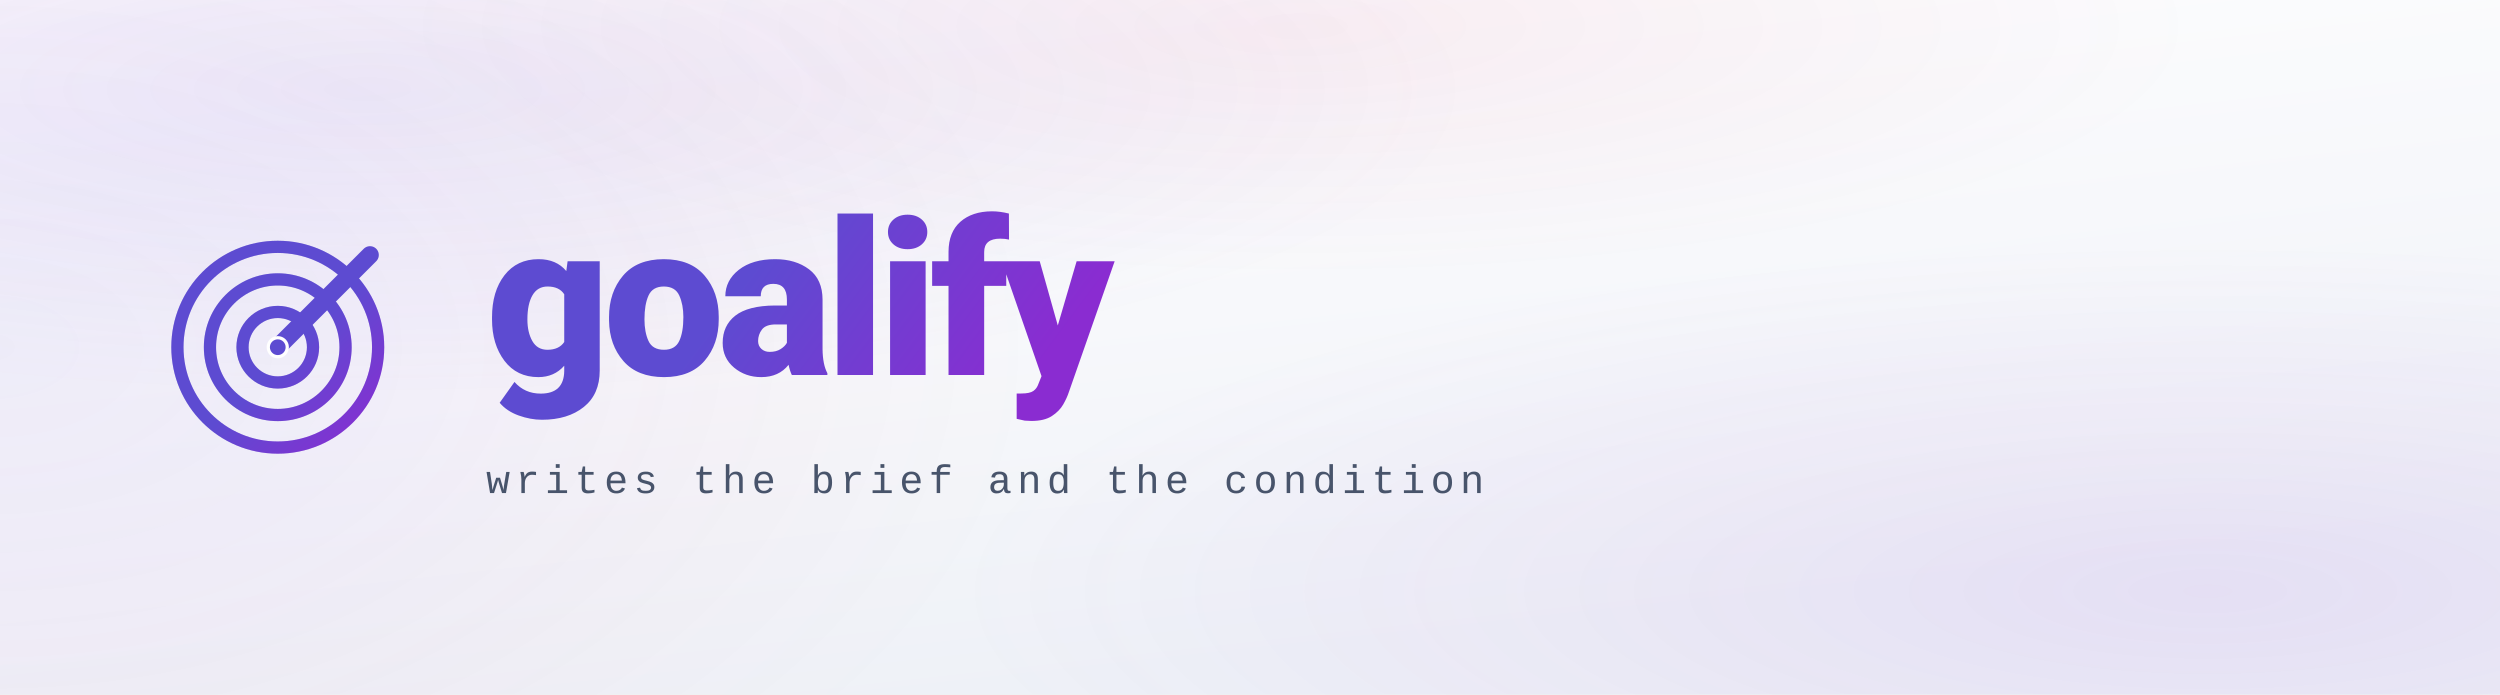
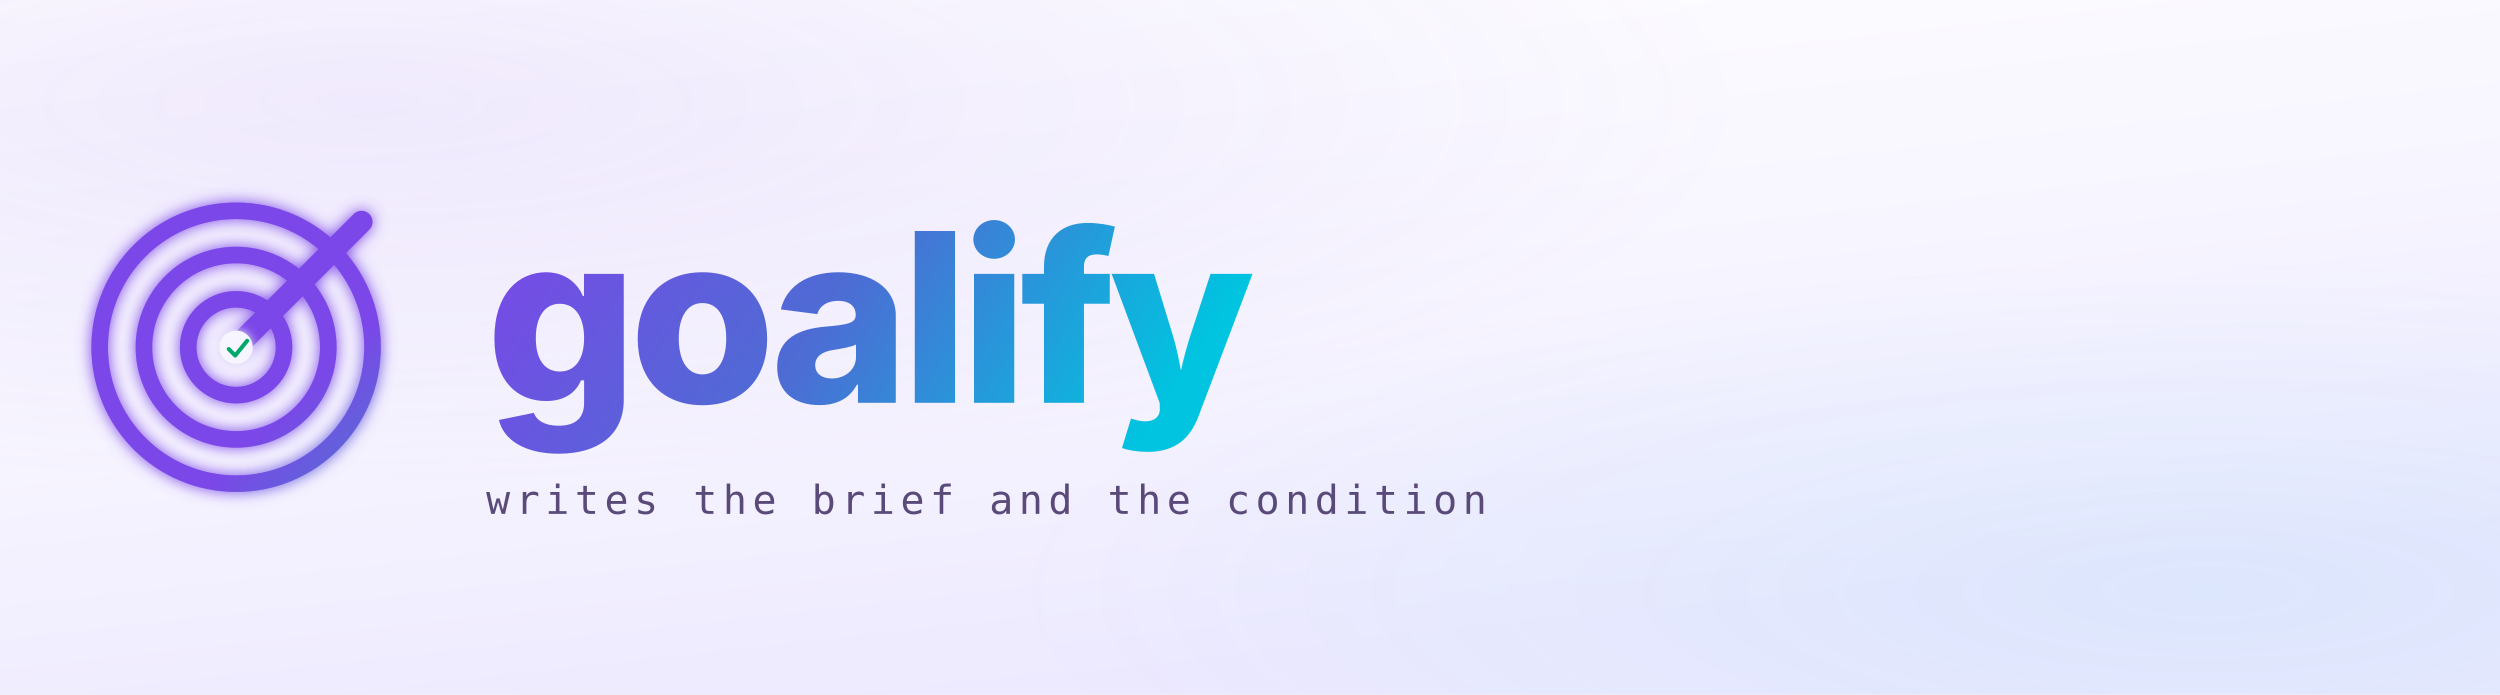
- <svg xmlns="http://www.w3.org/2000/svg" viewBox="0 0 720 200" fill="none" role="img" aria-label="goalify: a pin flies into the centre of the target and the rings pulse once">
+ <svg xmlns="http://www.w3.org/2000/svg" viewBox="0 0 720 200" fill="none" role="img" aria-label="goalify: writes the brief and the condition">
  <defs>
-     <linearGradient id="go-ground" x1="0" y1="0" x2="0.4" y2="1">
-       <stop offset="0%" stop-color="#FFFFFF" />
-       <stop offset="55%" stop-color="#F7F8FB" />
-       <stop offset="100%" stop-color="#EEF1F7" />
+     <linearGradient id="ll-bg" x1="0" y1="0" x2="0.4" y2="1">
+       <stop offset="0%" stop-color="#ffffff" />
+       <stop offset="55%" stop-color="#f7f5ff" />
+       <stop offset="100%" stop-color="#ede9ff" />
    </linearGradient>
-     <radialGradient id="go-bloomA" cx="0.15" cy="0.13" r="0.44">
-       <stop offset="0%" stop-color="#5D4BD1" stop-opacity="0.10" />
-       <stop offset="100%" stop-color="#5D4BD1" stop-opacity="0" />
+     <radialGradient id="ll-ba" cx="0.15" cy="0.15" r="0.55">
+       <stop offset="0%" stop-color="#7b47e8" stop-opacity="0.10" />
+       <stop offset="100%" stop-color="#7b47e8" stop-opacity="0" />
    </radialGradient>
-     <radialGradient id="go-bloomB" cx="0.88" cy="0.85" r="0.50">
-       <stop offset="0%" stop-color="#8A2CD1" stop-opacity="0.09" />
-       <stop offset="100%" stop-color="#8A2CD1" stop-opacity="0" />
+     <radialGradient id="ll-bb" cx="0.88" cy="0.85" r="0.48">
+       <stop offset="0%" stop-color="#00c4e0" stop-opacity="0.07" />
+       <stop offset="100%" stop-color="#00c4e0" stop-opacity="0" />
    </radialGradient>
-     <radialGradient id="go-bloomC" cx="0.52" cy="0.04" r="0.36">
-       <stop offset="0%" stop-color="#C10045" stop-opacity="0.06" />
-       <stop offset="100%" stop-color="#C10045" stop-opacity="0" />
-     </radialGradient>
-     <radialGradient id="go-wash" cx="0.5" cy="0.5" r="0.5">
-       <stop offset="0%" stop-color="#5D4BD1" stop-opacity="0.07" />
-       <stop offset="42%" stop-color="#8A2CD1" stop-opacity="0.043" />
-       <stop offset="76%" stop-color="#C10045" stop-opacity="0.016" />
-       <stop offset="100%" stop-color="#C10045" stop-opacity="0" />
-     </radialGradient>
-     <clipPath id="go-frame">
-       <rect width="720" height="200" />
-     </clipPath>
-     <linearGradient id="go-ink" gradientUnits="userSpaceOnUse" x1="60" y1="60" x2="200" y2="200">
-       <stop class="gok1" offset="0%" stop-color="#5D4BD1" />
-       <stop class="gok2" offset="52%" stop-color="#5D4BD1" />
-       <stop class="gok3" offset="100%" stop-color="#8A2CD1" />
+     <linearGradient id="ll-ink" gradientUnits="userSpaceOnUse" x1="30" y1="30" x2="110" y2="110">
+       <stop class="lli1" offset="0%" stop-color="#7b47e8" />
+       <stop class="lli2" offset="52%" stop-color="#5470d4" />
+       <stop class="lli3" offset="100%" stop-color="#00c4e0" />
    </linearGradient>
-     <linearGradient id="go-word" x1="0" y1="0" x2="1" y2="0.25">
-       <stop class="gok1" offset="0%" stop-color="#5D4BD1" />
-       <stop class="gok2" offset="46%" stop-color="#5D4BD1" />
-       <stop class="gok3" offset="100%" stop-color="#8A2CD1" />
+     <linearGradient id="ll-word" x1="0" y1="0" x2="1" y2="0.2">
+       <stop class="llw1" offset="0%" stop-color="#7b47e8" />
+       <stop class="llw2" offset="50%" stop-color="#4d6cd4" />
+       <stop class="llw3" offset="100%" stop-color="#00c4e0" />
    </linearGradient>
+     <filter id="ll-glow" x="-45%" y="-45%" width="190%" height="190%">
+       <feGaussianBlur stdDeviation="4" result="b" />
+       <feMerge>
+         <feMergeNode in="b" />
+         <feMergeNode in="SourceGraphic" />
+       </feMerge>
+     </filter>
+     <filter id="ll-glow-sm" x="-120%" y="-120%" width="340%" height="340%">
+       <feGaussianBlur stdDeviation="2.5" result="b" />
+       <feMerge>
+         <feMergeNode in="b" />
+         <feMergeNode in="SourceGraphic" />
+       </feMerge>
+     </filter>
  </defs>
  <style>
-     .disp { font-family: system-ui, -apple-system, 'Segoe UI', Roboto, 'Helvetica Neue', Arial, sans-serif; }
-     .mono { font-family: ui-monospace, SFMono-Regular, 'SF Mono', Menlo, Consolas, 'Liberation Mono', monospace; }
-     .eyebrow { font-size: 13px; font-weight: 600; letter-spacing: 4.5px; fill: #5D4BD1; }
-     .head    { font-size: 22px; font-weight: 700; fill: #1A2233; letter-spacing: -0.5px; }
-     .sub     { font-size: 16.5px; font-weight: 500; fill: #48546B; }
-     .tag     { font-size: 11.5px; letter-spacing: 1.6px; fill: #48546B; }
-     .chip    { font-size: 11.5px; letter-spacing: 1.2px; fill: #48546B; }
-     @keyframes go-breathe { 0%,100% { opacity:0.72; } 50% { opacity:1; } }
-     .gobloom { animation: go-breathe 11s ease-in-out infinite; }
-     @keyframes go-sweep { 0% { transform: translateX(-360px); } 100% { transform: translateX(1080px); } }
-     .gowash { animation: go-sweep 15s cubic-bezier(.5,0,.5,1) infinite; }
-     @keyframes go-fly { 0% { transform: translate(56px,-56px); opacity: 0; }
-                        10% { opacity: 1; }
-                        34%,100% { transform: translate(0,0); opacity: 1; } }
-     .gopin { animation: go-fly 6s cubic-bezier(.2,.7,.3,1) infinite; }
-     /* the pulse ring is the one element whose base state is off: it is a transient, not
-        part of the logo, so the resting frame shows the target and the pin alone */
-     @keyframes go-pulse { 0%,34% { r: 26px; opacity: 0; } 40% { opacity: 0.7; }
-                          74%,100% { r: 88px; opacity: 0; } }
-     .gopulse { animation: go-pulse 6s cubic-bezier(.2,.6,.3,1) infinite; }
-     @keyframes go-ringlight { 0%,100% { opacity: 0.55; } 40%,60% { opacity: 1; } }
-     .gorl { animation: go-ringlight 6s ease-in-out infinite; }
-     @keyframes go-k1 { 0%,100% { stop-color:#5D4BD1; } 50% { stop-color:#5D4BD1; } }
-     @keyframes go-k2 { 0%,100% { stop-color:#5D4BD1; } 50% { stop-color:#8A2CD1; } }
-     @keyframes go-k3 { 0%,100% { stop-color:#8A2CD1; } 50% { stop-color:#C10045; } }
-     .gok1 { animation: go-k1 14s ease-in-out infinite; }
-     .gok2 { animation: go-k2 14s ease-in-out infinite; }
-     .gok3 { animation: go-k3 14s ease-in-out infinite; }
+     .ll-disp { font-family: system-ui, -apple-system, 'Segoe UI', sans-serif; }
+     .ll-mono { font-family: ui-monospace, 'SF Mono', SFMono-Regular, Menlo, monospace; }
+ 
+     @keyframes lli1 { 0%,100% { stop-color:#7b47e8; } 50% { stop-color:#9b6bff; } }
+     @keyframes lli2 { 0%,100% { stop-color:#5470d4; } 50% { stop-color:#7b47e8; } }
+     @keyframes lli3 { 0%,100% { stop-color:#00c4e0; } 50% { stop-color:#5470d4; } }
+     .lli1 { animation: lli1 14s ease-in-out infinite; }
+     .lli2 { animation: lli2 14s ease-in-out infinite 1.5s; }
+     .lli3 { animation: lli3 14s ease-in-out infinite 3s; }
+ 
+     @keyframes llw1 { 0%,100% { stop-color:#7b47e8; } 50% { stop-color:#00c4e0; } }
+     @keyframes llw2 { 0%,100% { stop-color:#4d6cd4; } 50% { stop-color:#7b47e8; } }
+     @keyframes llw3 { 0%,100% { stop-color:#00c4e0; } 50% { stop-color:#e0006b; } }
+     .llw1 { animation: llw1 16s ease-in-out infinite; }
+     .llw2 { animation: llw2 16s ease-in-out infinite 2s; }
+     .llw3 { animation: llw3 16s ease-in-out infinite 4s; }
+ 
+     @keyframes ll-breathe { 0%,100% { opacity:.70; } 50% { opacity:1; } }
+     .ll-bloom { animation: ll-breathe 9s ease-in-out infinite; }
+ 
+     @keyframes ll-ring { 0%,100% { opacity:.55; } 40%,60% { opacity:1; } }
+     .ll-rl { animation: ll-ring 6s ease-in-out infinite; }
+ 
+     @keyframes ll-fly {
+       0% { transform: translate(36px,-36px); opacity:0; }
+       10% { opacity:1; }
+       35%,100% { transform: translate(0,0); opacity:1; }
+     }
+     .ll-pin { animation: ll-fly 6s cubic-bezier(.18,.72,.28,1) infinite; }
+ 
+     @keyframes ll-pulse {
+       0%,35% { r: 16px; opacity:0; }
+       42% { opacity:.5; }
+       75%,100% { r: 52px; opacity:0; }
+     }
+     .ll-pulse { animation: ll-pulse 6s cubic-bezier(.2,.6,.3,1) infinite; }
+ 
+     @keyframes ll-check { 0%,30% { opacity:0; } 45%,100% { opacity:1; } }
+     .ll-check { animation: ll-check 6s ease-in-out infinite; }
+ 
    @media (prefers-reduced-motion: reduce) { * { animation: none !important; } }
  </style>
-   <rect width="720" height="200" fill="url(#go-ground)" />
-   <g class="gobloom">
-     <rect width="720" height="200" fill="url(#go-bloomA)" />
-     <rect width="720" height="200" fill="url(#go-bloomB)" />
-     <rect width="720" height="200" fill="url(#go-bloomC)" />
+   <rect width="720" height="200" fill="url(#ll-bg)" />
+   <g class="ll-bloom">
+     <rect width="720" height="200" fill="url(#ll-ba)" />
+     <rect width="720" height="200" fill="url(#ll-bb)" />
  </g>
-   <g clip-path="url(#go-frame)">
-     <g transform="translate(0,100)">
-       <ellipse class="gowash" cx="0" cy="0" rx="300" ry="180" fill="url(#go-wash)" />
+   <g transform="translate(68,100) scale(0.531)">
+     <g fill="none" stroke="url(#ll-ink)" stroke-width="9" opacity="0.26">
+       <circle cx="0" cy="0" r="26" />
+       <circle cx="0" cy="0" r="50" />
+       <circle cx="0" cy="0" r="74" />
    </g>
-   </g>
-   <g transform="translate(30,50) scale(0.3906)">
-     <g opacity="0.26" fill="none" stroke="url(#go-ink)" stroke-width="9">
-       <circle cx="128" cy="128" r="26" />
-       <circle cx="128" cy="128" r="50" />
-       <circle cx="128" cy="128" r="74" />
+     <g class="ll-rl" fill="none" stroke="url(#ll-ink)" stroke-width="9" filter="url(#ll-glow)">
+       <circle cx="0" cy="0" r="26" />
+       <circle cx="0" cy="0" r="50" />
+       <circle cx="0" cy="0" r="74" />
    </g>
-     <g class="gorl" fill="none" stroke="url(#go-ink)" stroke-width="9">
-       <circle cx="128" cy="128" r="26" />
-       <circle cx="128" cy="128" r="50" />
-       <circle cx="128" cy="128" r="74" />
-     </g>
-     <circle class="gopulse" cx="128" cy="128" r="26" fill="none" stroke="#8A2CD1" stroke-width="4" opacity="0" />
-     <g class="gopin">
-       <g>
-         <line x1="196" y1="60" x2="128" y2="128" stroke="url(#go-ink)" stroke-width="13" stroke-linecap="round" />
+     <circle class="ll-pulse" cx="0" cy="0" r="16" fill="none" stroke="#7b47e8" stroke-width="3" opacity="0" />
+     <g class="ll-pin">
+       <g filter="url(#ll-glow)">
+         <line x1="68" y1="-68" x2="0" y2="0" stroke="url(#ll-ink)" stroke-width="12" stroke-linecap="round" />
      </g>
-       <g transform="translate(128,128)">
-         <g>
-           <circle r="7" fill="#5D4BD1" />
-           <circle r="7" fill="none" stroke="#FFFFFF" stroke-width="2.4" />
-         </g>
+       <g filter="url(#ll-glow-sm)">
+         <circle r="9" fill="#f7f5ff" />
+         <path class="ll-check" d="M-4 1 L-0.5 4.5 L6 -3.5" stroke="#00a86b" stroke-width="2.2" stroke-linecap="round" stroke-linejoin="round" fill="none" />
      </g>
    </g>
  </g>
-   <g>
-     <text class="disp" x="140" y="108" font-size="62" font-weight="800" letter-spacing="-1.9" fill="url(#go-word)">goalify</text>
-   </g>
-   <text class="mono tag" x="140" y="142">writes the brief and the condition</text>
+   <text class="ll-disp" x="140" y="116" font-size="68" font-weight="800" letter-spacing="-2.2" fill="url(#ll-word)">goalify</text>
+   <text class="ll-mono" x="140" y="148" font-size="11.5" letter-spacing="1.6" fill="#5a4a7a">writes the brief and the condition</text>
</svg>
